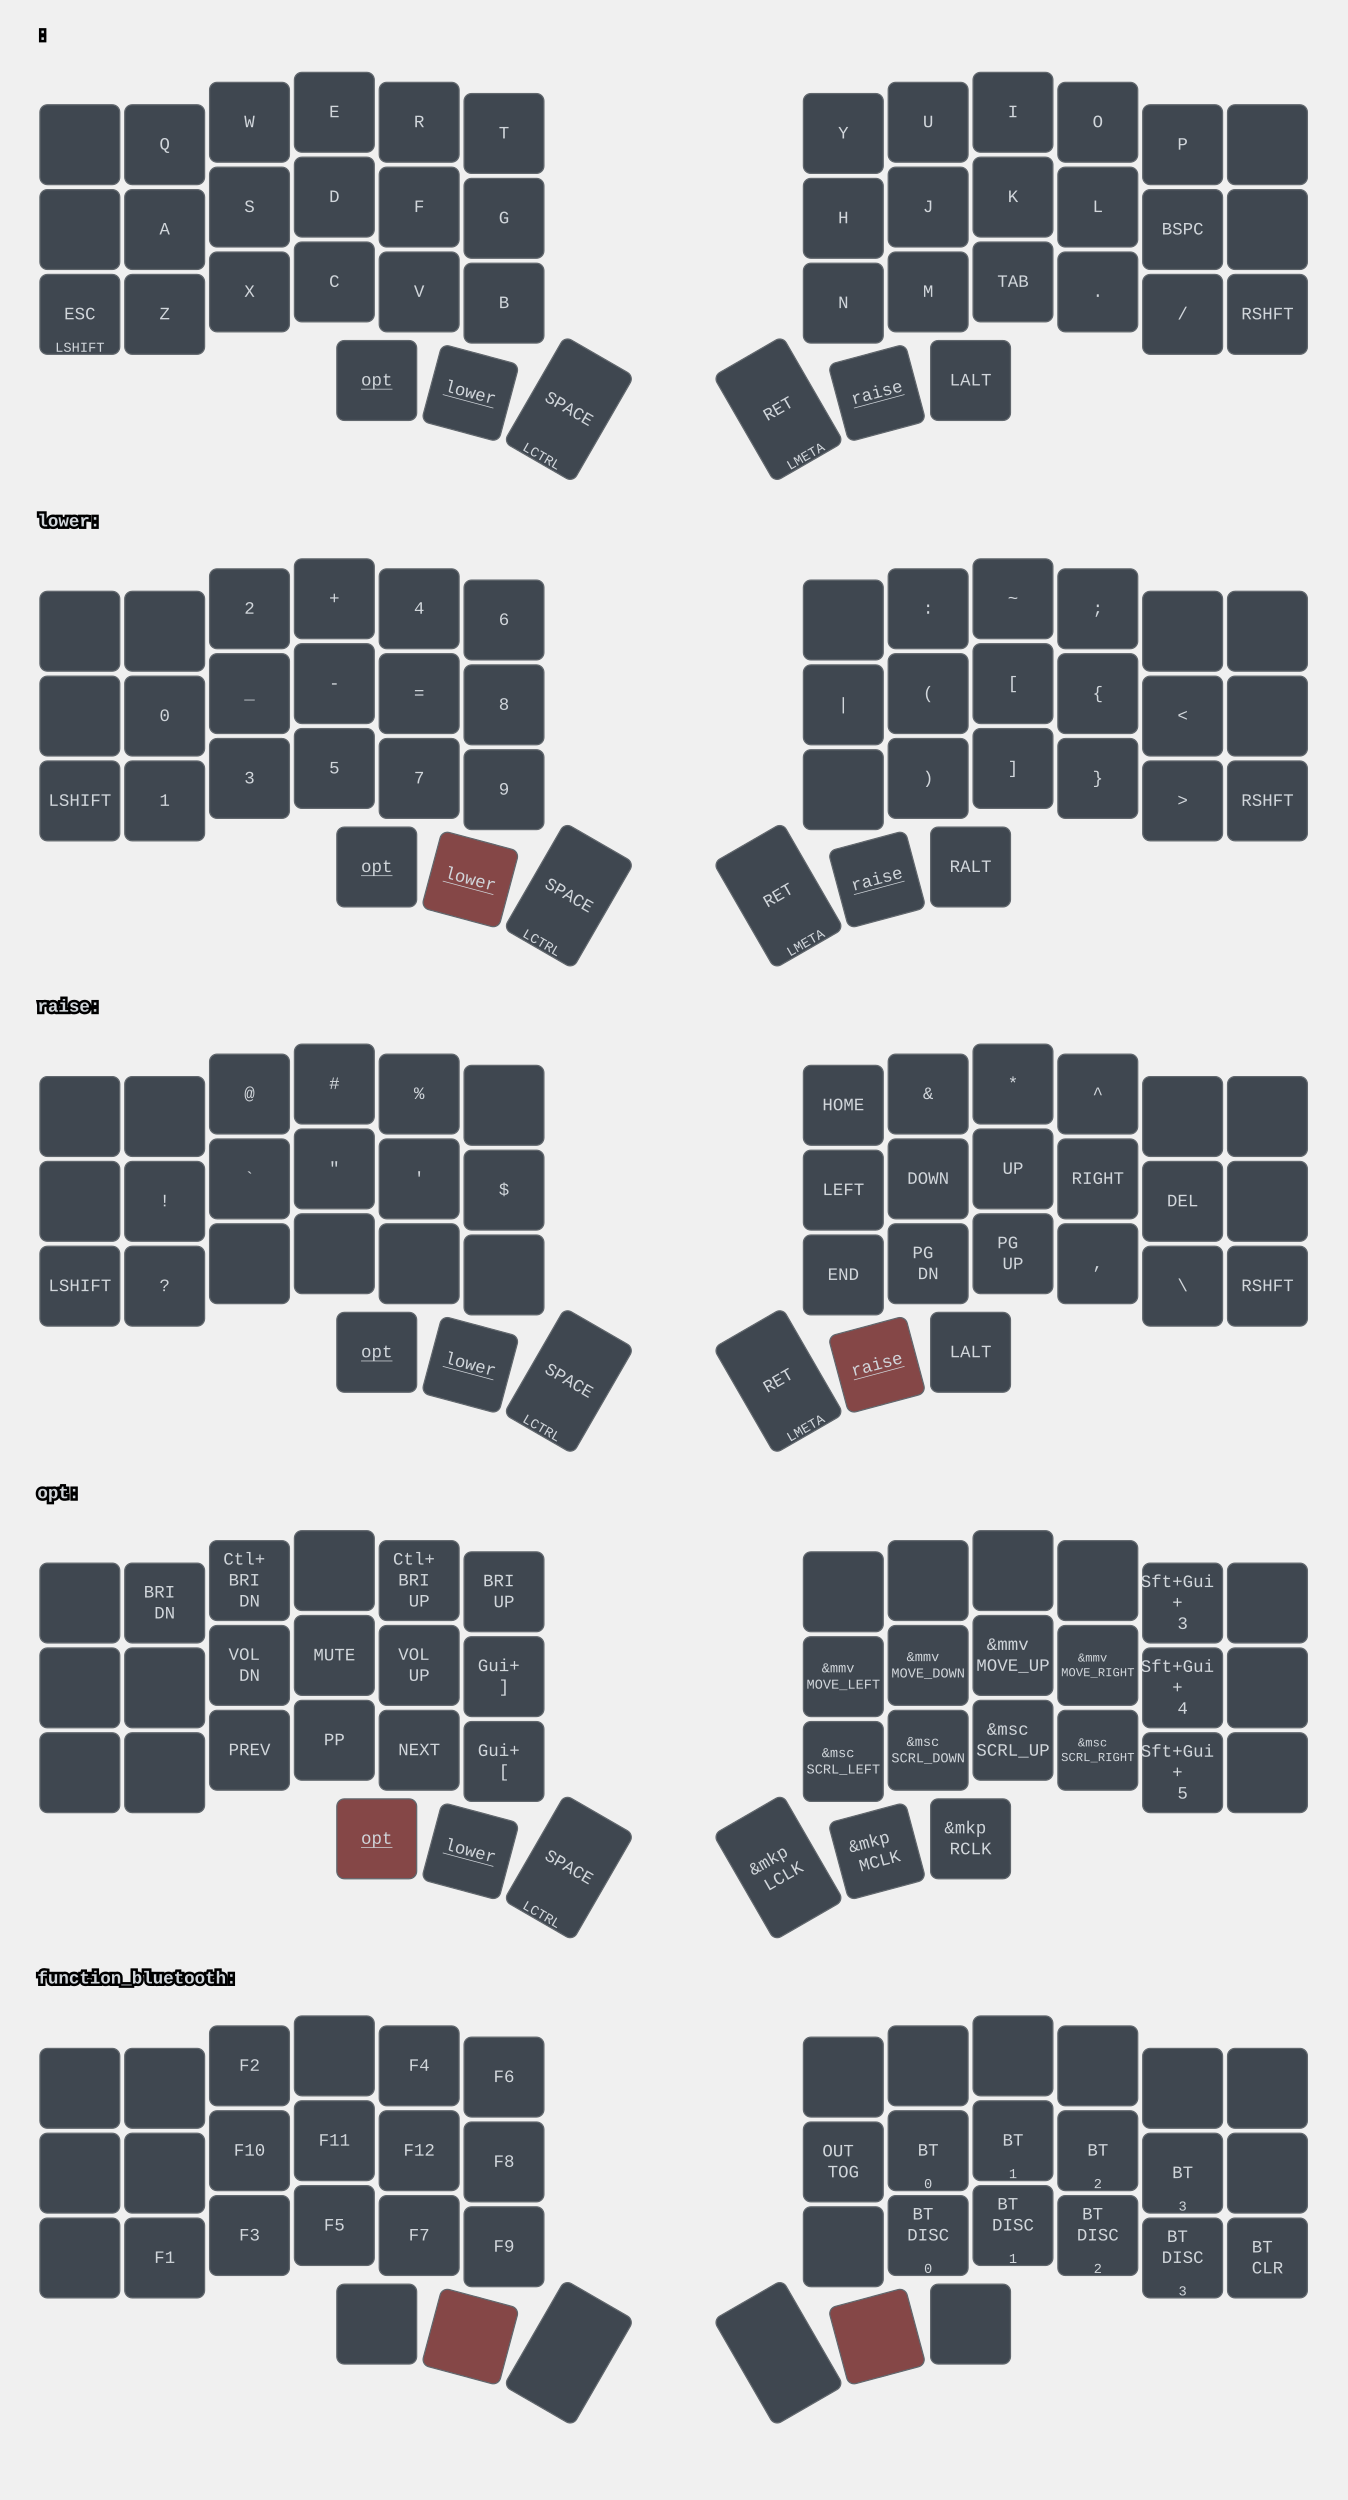
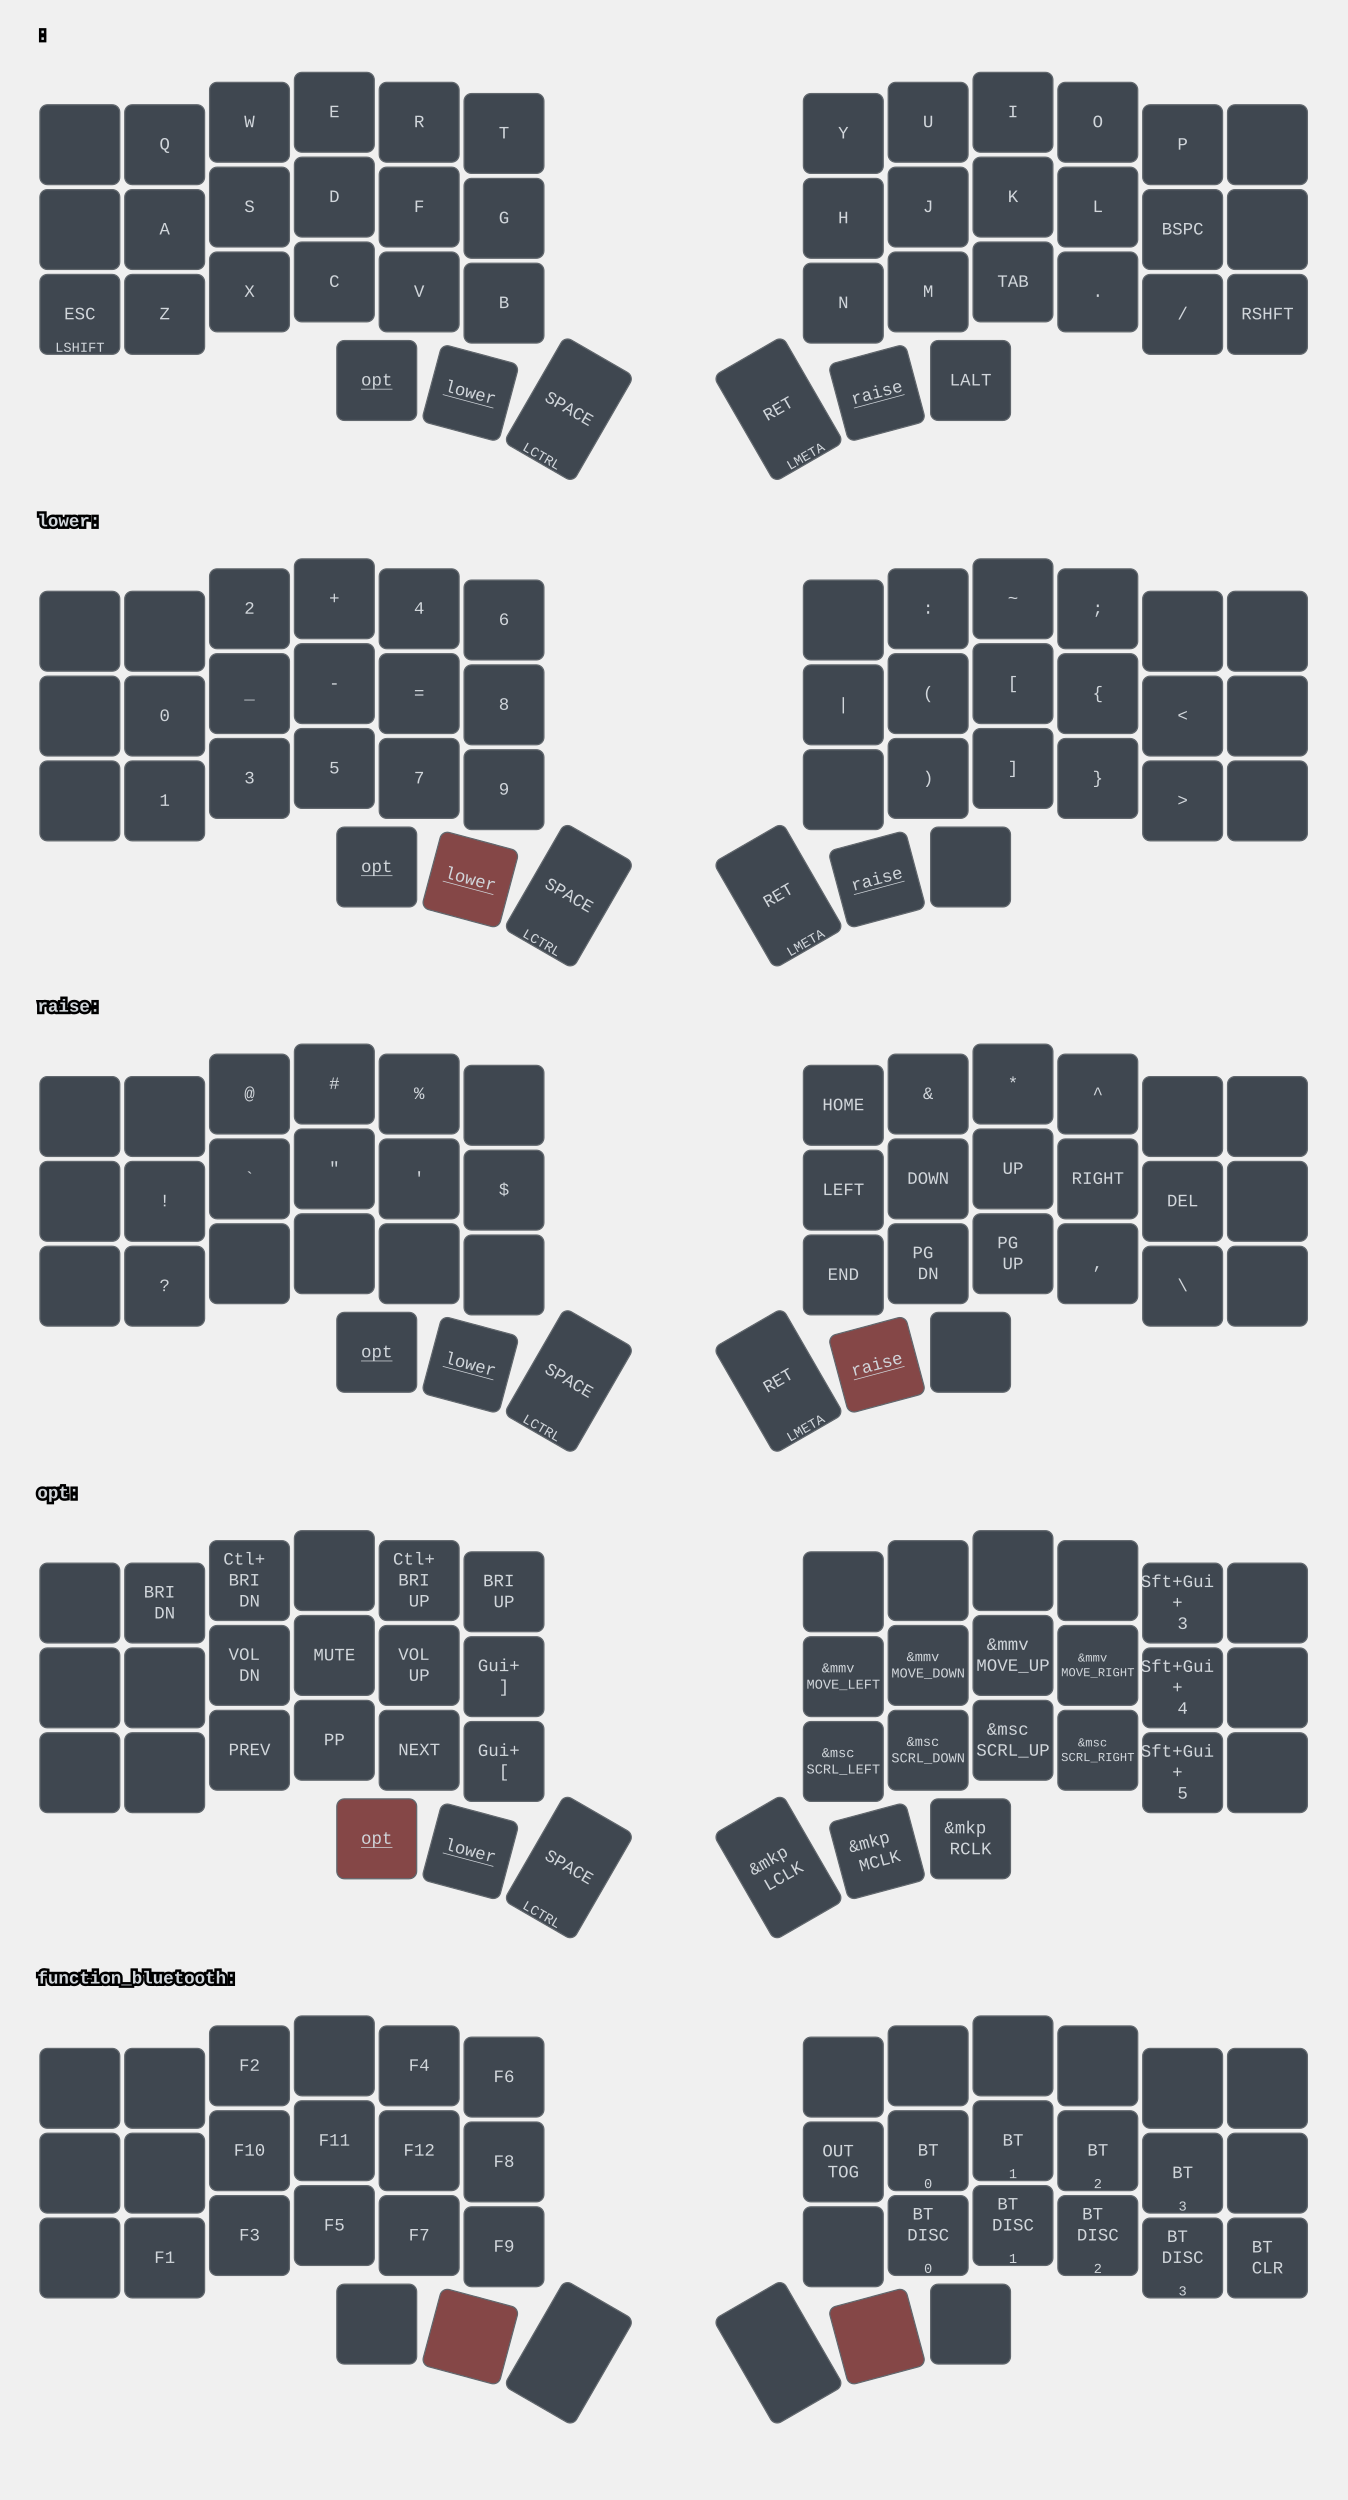
<svg xmlns="http://www.w3.org/2000/svg" width="1080" height="2004" viewBox="0 0 1080 2004" class="keymap">
  <style>/* inherit to force styles through use tags */
svg path {
    fill: inherit;
}

/* font and background color specifications */
svg.keymap {
    font-family: SFMono-Regular,Consolas,Liberation Mono,Menlo,monospace;
    font-size: 14px;
    font-kerning: normal;
    text-rendering: optimizeLegibility;
    fill: #24292e;
}

/* default key styling */
rect.key {
    fill: #f6f8fa;
}

rect.key, rect.combo {
    stroke: #c9cccf;
    stroke-width: 1;
}

/* default key side styling, only used is draw_key_sides is set */
rect.side {
    filter: brightness(90%);
}

/* color accent for combo boxes */
rect.combo, rect.combo-separate {
    fill: #cdf;
}

/* color accent for held keys */
rect.held, rect.combo.held {
    fill: #fdd;
}

/* color accent for ghost (optional) keys */
rect.ghost, rect.combo.ghost {
    stroke-dasharray: 4, 4;
    stroke-width: 2;
}

text {
    text-anchor: middle;
    dominant-baseline: middle;
}

/* styling for layer labels */
text.label {
    font-weight: bold;
    text-anchor: start;
    stroke: white;
    stroke-width: 4;
    paint-order: stroke;
}

/* styling for optional footer */
text.footer {
    text-anchor: end;
    dominant-baseline: auto;
    stroke: white;
    stroke-width: 4;
    paint-order: stroke;
}

/* styling for combo tap, and key non-tap label text */
text.combo, text.hold, text.shifted, text.left, text.right {
    font-size: 11px;
}

text.hold {
    text-anchor: middle;
    dominant-baseline: auto;
}

text.shifted {
    text-anchor: middle;
    dominant-baseline: hanging;
}

text.left {
    text-anchor: start;
}

text.right {
    text-anchor: end;
}

text.layer-activator {
    text-decoration: underline;
}

/* styling for hold/shifted label text in combo box */
text.combo.hold, text.combo.shifted, text.combo.left, text.combo.right {
    font-size: 8px;
}

/* lighter symbol for transparent keys */
text.trans {
    fill: #7b7e81;
}

/* styling for combo dendrons */
path.combo {
    stroke-width: 1;
    stroke: gray;
    fill: none;
}

/* Start Tabler Icons Cleanup */
/* cannot use height/width with glyphs */
.icon-tabler &gt; path {
    fill: inherit;
    stroke: inherit;
    stroke-width: 2;
}
/* hide tabler's default box */
.icon-tabler &gt; path[stroke="none"][fill="none"] {
    visibility: hidden;
}
/* End Tabler Icons Cleanup */

svg.keymap { fill: #d1d6db; }
rect.key { fill: #3f4750; }
rect.key, rect.combo { stroke: #60666c; }
rect.combo, rect.combo-separate { fill: #1f3d7a; }
rect.held, rect.combo.held { fill: #854747; }
text.label, text.footer { stroke: black; }
text.trans { fill: #7e8184; }
path.combo { stroke: #7f7f7f; }
</style>
  <g transform="translate(30, 0)" class="layer- ">
    <text x="0" y="28" class="label" id="x_x"> :</text>
    <g transform="translate(0, 56)">
      <g transform="translate(34, 60)" class="key keypos-0">
        <rect rx="6" ry="6" x="-32" y="-32" width="64" height="64" class="key" />
      </g>
      <g transform="translate(102, 60)" class="key keypos-1">
        <rect rx="6" ry="6" x="-32" y="-32" width="64" height="64" class="key" />
        <text x="0" y="0" class="key tap">Q</text>
      </g>
      <g transform="translate(170, 42)" class="key keypos-2">
        <rect rx="6" ry="6" x="-32" y="-32" width="64" height="64" class="key" />
        <text x="0" y="0" class="key tap">W</text>
      </g>
      <g transform="translate(238, 34)" class="key keypos-3">
        <rect rx="6" ry="6" x="-32" y="-32" width="64" height="64" class="key" />
        <text x="0" y="0" class="key tap">E</text>
      </g>
      <g transform="translate(306, 42)" class="key keypos-4">
        <rect rx="6" ry="6" x="-32" y="-32" width="64" height="64" class="key" />
        <text x="0" y="0" class="key tap">R</text>
      </g>
      <g transform="translate(374, 51)" class="key keypos-5">
        <rect rx="6" ry="6" x="-32" y="-32" width="64" height="64" class="key" />
        <text x="0" y="0" class="key tap">T</text>
      </g>
      <g transform="translate(646, 51)" class="key keypos-6">
        <rect rx="6" ry="6" x="-32" y="-32" width="64" height="64" class="key" />
        <text x="0" y="0" class="key tap">Y</text>
      </g>
      <g transform="translate(714, 42)" class="key keypos-7">
        <rect rx="6" ry="6" x="-32" y="-32" width="64" height="64" class="key" />
        <text x="0" y="0" class="key tap">U</text>
      </g>
      <g transform="translate(782, 34)" class="key keypos-8">
        <rect rx="6" ry="6" x="-32" y="-32" width="64" height="64" class="key" />
        <text x="0" y="0" class="key tap">I</text>
      </g>
      <g transform="translate(850, 42)" class="key keypos-9">
        <rect rx="6" ry="6" x="-32" y="-32" width="64" height="64" class="key" />
        <text x="0" y="0" class="key tap">O</text>
      </g>
      <g transform="translate(918, 60)" class="key keypos-10">
        <rect rx="6" ry="6" x="-32" y="-32" width="64" height="64" class="key" />
        <text x="0" y="0" class="key tap">P</text>
      </g>
      <g transform="translate(986, 60)" class="key keypos-11">
        <rect rx="6" ry="6" x="-32" y="-32" width="64" height="64" class="key" />
      </g>
      <g transform="translate(34, 128)" class="key keypos-12">
        <rect rx="6" ry="6" x="-32" y="-32" width="64" height="64" class="key" />
      </g>
      <g transform="translate(102, 128)" class="key keypos-13">
        <rect rx="6" ry="6" x="-32" y="-32" width="64" height="64" class="key" />
        <text x="0" y="0" class="key tap">A</text>
      </g>
      <g transform="translate(170, 110)" class="key keypos-14">
        <rect rx="6" ry="6" x="-32" y="-32" width="64" height="64" class="key" />
        <text x="0" y="0" class="key tap">S</text>
      </g>
      <g transform="translate(238, 102)" class="key keypos-15">
        <rect rx="6" ry="6" x="-32" y="-32" width="64" height="64" class="key" />
        <text x="0" y="0" class="key tap">D</text>
      </g>
      <g transform="translate(306, 110)" class="key keypos-16">
        <rect rx="6" ry="6" x="-32" y="-32" width="64" height="64" class="key" />
        <text x="0" y="0" class="key tap">F</text>
      </g>
      <g transform="translate(374, 119)" class="key keypos-17">
        <rect rx="6" ry="6" x="-32" y="-32" width="64" height="64" class="key" />
        <text x="0" y="0" class="key tap">G</text>
      </g>
      <g transform="translate(646, 119)" class="key keypos-18">
        <rect rx="6" ry="6" x="-32" y="-32" width="64" height="64" class="key" />
        <text x="0" y="0" class="key tap">H</text>
      </g>
      <g transform="translate(714, 110)" class="key keypos-19">
        <rect rx="6" ry="6" x="-32" y="-32" width="64" height="64" class="key" />
        <text x="0" y="0" class="key tap">J</text>
      </g>
      <g transform="translate(782, 102)" class="key keypos-20">
        <rect rx="6" ry="6" x="-32" y="-32" width="64" height="64" class="key" />
        <text x="0" y="0" class="key tap">K</text>
      </g>
      <g transform="translate(850, 110)" class="key keypos-21">
        <rect rx="6" ry="6" x="-32" y="-32" width="64" height="64" class="key" />
        <text x="0" y="0" class="key tap">L</text>
      </g>
      <g transform="translate(918, 128)" class="key keypos-22">
        <rect rx="6" ry="6" x="-32" y="-32" width="64" height="64" class="key" />
        <text x="0" y="0" class="key tap">BSPC</text>
      </g>
      <g transform="translate(986, 128)" class="key keypos-23">
        <rect rx="6" ry="6" x="-32" y="-32" width="64" height="64" class="key" />
      </g>
      <g transform="translate(34, 196)" class="key keypos-24">
        <rect rx="6" ry="6" x="-32" y="-32" width="64" height="64" class="key" />
        <text x="0" y="0" class="key tap">ESC</text>
        <text x="0" y="30" class="key hold">LSHIFT</text>
      </g>
      <g transform="translate(102, 196)" class="key keypos-25">
        <rect rx="6" ry="6" x="-32" y="-32" width="64" height="64" class="key" />
        <text x="0" y="0" class="key tap">Z</text>
      </g>
      <g transform="translate(170, 178)" class="key keypos-26">
        <rect rx="6" ry="6" x="-32" y="-32" width="64" height="64" class="key" />
        <text x="0" y="0" class="key tap">X</text>
      </g>
      <g transform="translate(238, 170)" class="key keypos-27">
        <rect rx="6" ry="6" x="-32" y="-32" width="64" height="64" class="key" />
        <text x="0" y="0" class="key tap">C</text>
      </g>
      <g transform="translate(306, 178)" class="key keypos-28">
        <rect rx="6" ry="6" x="-32" y="-32" width="64" height="64" class="key" />
        <text x="0" y="0" class="key tap">V</text>
      </g>
      <g transform="translate(374, 187)" class="key keypos-29">
        <rect rx="6" ry="6" x="-32" y="-32" width="64" height="64" class="key" />
        <text x="0" y="0" class="key tap">B</text>
      </g>
      <g transform="translate(646, 187)" class="key keypos-30">
        <rect rx="6" ry="6" x="-32" y="-32" width="64" height="64" class="key" />
        <text x="0" y="0" class="key tap">N</text>
      </g>
      <g transform="translate(714, 178)" class="key keypos-31">
        <rect rx="6" ry="6" x="-32" y="-32" width="64" height="64" class="key" />
        <text x="0" y="0" class="key tap">M</text>
      </g>
      <g transform="translate(782, 170)" class="key keypos-32">
        <rect rx="6" ry="6" x="-32" y="-32" width="64" height="64" class="key" />
        <text x="0" y="0" class="key tap">TAB</text>
      </g>
      <g transform="translate(850, 178)" class="key keypos-33">
        <rect rx="6" ry="6" x="-32" y="-32" width="64" height="64" class="key" />
        <text x="0" y="0" class="key tap">.</text>
      </g>
      <g transform="translate(918, 196)" class="key keypos-34">
        <rect rx="6" ry="6" x="-32" y="-32" width="64" height="64" class="key" />
        <text x="0" y="0" class="key tap">/</text>
      </g>
      <g transform="translate(986, 196)" class="key keypos-35">
        <rect rx="6" ry="6" x="-32" y="-32" width="64" height="64" class="key" />
        <text x="0" y="0" class="key tap">RSHFT</text>
      </g>
      <g transform="translate(272, 249)" class="key keypos-36">
        <rect rx="6" ry="6" x="-32" y="-32" width="64" height="64" class="key" />
        <a href="#opt">
          <text x="0" y="0" class="key tap layer-activator">opt</text>
        </a>
      </g>
      <g transform="translate(347, 259) rotate(15.0)" class="key keypos-37">
        <rect rx="6" ry="6" x="-32" y="-32" width="64" height="64" class="key" />
        <a href="#lower">
          <text x="0" y="0" class="key tap layer-activator">lower</text>
        </a>
      </g>
      <g transform="translate(426, 272) rotate(30.0)" class="key keypos-38">
        <rect rx="6" ry="6" x="-32" y="-49" width="64" height="98" class="key" />
        <text x="0" y="0" class="key tap">SPACE</text>
        <text x="0" y="47" class="key hold">LCTRL</text>
      </g>
      <g transform="translate(594, 272) rotate(-30.0)" class="key keypos-39">
        <rect rx="6" ry="6" x="-32" y="-49" width="64" height="98" class="key" />
        <text x="0" y="0" class="key tap">RET</text>
        <text x="0" y="47" class="key hold">LMETA</text>
      </g>
      <g transform="translate(673, 259) rotate(-15.0)" class="key keypos-40">
        <rect rx="6" ry="6" x="-32" y="-32" width="64" height="64" class="key" />
        <a href="#raise">
          <text x="0" y="0" class="key tap layer-activator">raise</text>
        </a>
      </g>
      <g transform="translate(748, 249)" class="key keypos-41">
        <rect rx="6" ry="6" x="-32" y="-32" width="64" height="64" class="key" />
        <text x="0" y="0" class="key tap">LALT</text>
      </g>
    </g>
  </g>
  <g transform="translate(30, 390)" class="layer-lower">
    <text x="0" y="28" class="label" id="lower">lower:</text>
    <g transform="translate(0, 56)">
      <g transform="translate(34, 60)" class="key keypos-0">
        <rect rx="6" ry="6" x="-32" y="-32" width="64" height="64" class="key" />
      </g>
      <g transform="translate(102, 60)" class="key keypos-1">
        <rect rx="6" ry="6" x="-32" y="-32" width="64" height="64" class="key" />
      </g>
      <g transform="translate(170, 42)" class="key keypos-2">
        <rect rx="6" ry="6" x="-32" y="-32" width="64" height="64" class="key" />
        <text x="0" y="0" class="key tap">2</text>
      </g>
      <g transform="translate(238, 34)" class="key keypos-3">
        <rect rx="6" ry="6" x="-32" y="-32" width="64" height="64" class="key" />
        <text x="0" y="0" class="key tap">+</text>
      </g>
      <g transform="translate(306, 42)" class="key keypos-4">
        <rect rx="6" ry="6" x="-32" y="-32" width="64" height="64" class="key" />
        <text x="0" y="0" class="key tap">4</text>
      </g>
      <g transform="translate(374, 51)" class="key keypos-5">
        <rect rx="6" ry="6" x="-32" y="-32" width="64" height="64" class="key" />
        <text x="0" y="0" class="key tap">6</text>
      </g>
      <g transform="translate(646, 51)" class="key keypos-6">
        <rect rx="6" ry="6" x="-32" y="-32" width="64" height="64" class="key" />
      </g>
      <g transform="translate(714, 42)" class="key keypos-7">
        <rect rx="6" ry="6" x="-32" y="-32" width="64" height="64" class="key" />
        <text x="0" y="0" class="key tap">:</text>
      </g>
      <g transform="translate(782, 34)" class="key keypos-8">
        <rect rx="6" ry="6" x="-32" y="-32" width="64" height="64" class="key" />
        <text x="0" y="0" class="key tap">~</text>
      </g>
      <g transform="translate(850, 42)" class="key keypos-9">
        <rect rx="6" ry="6" x="-32" y="-32" width="64" height="64" class="key" />
        <text x="0" y="0" class="key tap">;</text>
      </g>
      <g transform="translate(918, 60)" class="key keypos-10">
        <rect rx="6" ry="6" x="-32" y="-32" width="64" height="64" class="key" />
      </g>
      <g transform="translate(986, 60)" class="key keypos-11">
        <rect rx="6" ry="6" x="-32" y="-32" width="64" height="64" class="key" />
      </g>
      <g transform="translate(34, 128)" class="key keypos-12">
        <rect rx="6" ry="6" x="-32" y="-32" width="64" height="64" class="key" />
      </g>
      <g transform="translate(102, 128)" class="key keypos-13">
        <rect rx="6" ry="6" x="-32" y="-32" width="64" height="64" class="key" />
        <text x="0" y="0" class="key tap">0</text>
      </g>
      <g transform="translate(170, 110)" class="key keypos-14">
        <rect rx="6" ry="6" x="-32" y="-32" width="64" height="64" class="key" />
        <text x="0" y="0" class="key tap">_</text>
      </g>
      <g transform="translate(238, 102)" class="key keypos-15">
        <rect rx="6" ry="6" x="-32" y="-32" width="64" height="64" class="key" />
        <text x="0" y="0" class="key tap">-</text>
      </g>
      <g transform="translate(306, 110)" class="key keypos-16">
        <rect rx="6" ry="6" x="-32" y="-32" width="64" height="64" class="key" />
        <text x="0" y="0" class="key tap">=</text>
      </g>
      <g transform="translate(374, 119)" class="key keypos-17">
        <rect rx="6" ry="6" x="-32" y="-32" width="64" height="64" class="key" />
        <text x="0" y="0" class="key tap">8</text>
      </g>
      <g transform="translate(646, 119)" class="key keypos-18">
        <rect rx="6" ry="6" x="-32" y="-32" width="64" height="64" class="key" />
        <text x="0" y="0" class="key tap">|</text>
      </g>
      <g transform="translate(714, 110)" class="key keypos-19">
        <rect rx="6" ry="6" x="-32" y="-32" width="64" height="64" class="key" />
        <text x="0" y="0" class="key tap">(</text>
      </g>
      <g transform="translate(782, 102)" class="key keypos-20">
        <rect rx="6" ry="6" x="-32" y="-32" width="64" height="64" class="key" />
        <text x="0" y="0" class="key tap">[</text>
      </g>
      <g transform="translate(850, 110)" class="key keypos-21">
        <rect rx="6" ry="6" x="-32" y="-32" width="64" height="64" class="key" />
        <text x="0" y="0" class="key tap">{</text>
      </g>
      <g transform="translate(918, 128)" class="key keypos-22">
        <rect rx="6" ry="6" x="-32" y="-32" width="64" height="64" class="key" />
        <text x="0" y="0" class="key tap">&lt;</text>
      </g>
      <g transform="translate(986, 128)" class="key keypos-23">
        <rect rx="6" ry="6" x="-32" y="-32" width="64" height="64" class="key" />
      </g>
      <g transform="translate(34, 196)" class="key keypos-24">
        <rect rx="6" ry="6" x="-32" y="-32" width="64" height="64" class="key" />
-         <text x="0" y="0" class="key tap">LSHIFT</text>
      </g>
      <g transform="translate(102, 196)" class="key keypos-25">
        <rect rx="6" ry="6" x="-32" y="-32" width="64" height="64" class="key" />
        <text x="0" y="0" class="key tap">1</text>
      </g>
      <g transform="translate(170, 178)" class="key keypos-26">
        <rect rx="6" ry="6" x="-32" y="-32" width="64" height="64" class="key" />
        <text x="0" y="0" class="key tap">3</text>
      </g>
      <g transform="translate(238, 170)" class="key keypos-27">
        <rect rx="6" ry="6" x="-32" y="-32" width="64" height="64" class="key" />
        <text x="0" y="0" class="key tap">5</text>
      </g>
      <g transform="translate(306, 178)" class="key keypos-28">
        <rect rx="6" ry="6" x="-32" y="-32" width="64" height="64" class="key" />
        <text x="0" y="0" class="key tap">7</text>
      </g>
      <g transform="translate(374, 187)" class="key keypos-29">
        <rect rx="6" ry="6" x="-32" y="-32" width="64" height="64" class="key" />
        <text x="0" y="0" class="key tap">9</text>
      </g>
      <g transform="translate(646, 187)" class="key keypos-30">
        <rect rx="6" ry="6" x="-32" y="-32" width="64" height="64" class="key" />
      </g>
      <g transform="translate(714, 178)" class="key keypos-31">
        <rect rx="6" ry="6" x="-32" y="-32" width="64" height="64" class="key" />
        <text x="0" y="0" class="key tap">)</text>
      </g>
      <g transform="translate(782, 170)" class="key keypos-32">
        <rect rx="6" ry="6" x="-32" y="-32" width="64" height="64" class="key" />
        <text x="0" y="0" class="key tap">]</text>
      </g>
      <g transform="translate(850, 178)" class="key keypos-33">
        <rect rx="6" ry="6" x="-32" y="-32" width="64" height="64" class="key" />
        <text x="0" y="0" class="key tap">}</text>
      </g>
      <g transform="translate(918, 196)" class="key keypos-34">
        <rect rx="6" ry="6" x="-32" y="-32" width="64" height="64" class="key" />
        <text x="0" y="0" class="key tap">&gt;</text>
      </g>
      <g transform="translate(986, 196)" class="key keypos-35">
        <rect rx="6" ry="6" x="-32" y="-32" width="64" height="64" class="key" />
-         <text x="0" y="0" class="key tap">RSHFT</text>
      </g>
      <g transform="translate(272, 249)" class="key keypos-36">
        <rect rx="6" ry="6" x="-32" y="-32" width="64" height="64" class="key" />
        <a href="#opt">
          <text x="0" y="0" class="key tap layer-activator">opt</text>
        </a>
      </g>
      <g transform="translate(347, 259) rotate(15.0)" class="key held keypos-37">
        <rect rx="6" ry="6" x="-32" y="-32" width="64" height="64" class="key held" />
        <a href="#lower">
          <text x="0" y="0" class="key held tap layer-activator">lower</text>
        </a>
      </g>
      <g transform="translate(426, 272) rotate(30.0)" class="key keypos-38">
        <rect rx="6" ry="6" x="-32" y="-49" width="64" height="98" class="key" />
        <text x="0" y="0" class="key tap">SPACE</text>
        <text x="0" y="47" class="key hold">LCTRL</text>
      </g>
      <g transform="translate(594, 272) rotate(-30.0)" class="key keypos-39">
        <rect rx="6" ry="6" x="-32" y="-49" width="64" height="98" class="key" />
        <text x="0" y="0" class="key tap">RET</text>
        <text x="0" y="47" class="key hold">LMETA</text>
      </g>
      <g transform="translate(673, 259) rotate(-15.0)" class="key keypos-40">
        <rect rx="6" ry="6" x="-32" y="-32" width="64" height="64" class="key" />
        <a href="#raise">
          <text x="0" y="0" class="key tap layer-activator">raise</text>
        </a>
      </g>
      <g transform="translate(748, 249)" class="key keypos-41">
        <rect rx="6" ry="6" x="-32" y="-32" width="64" height="64" class="key" />
-         <text x="0" y="0" class="key tap">RALT</text>
      </g>
    </g>
  </g>
  <g transform="translate(30, 779)" class="layer-raise">
    <text x="0" y="28" class="label" id="raise">raise:</text>
    <g transform="translate(0, 56)">
      <g transform="translate(34, 60)" class="key keypos-0">
        <rect rx="6" ry="6" x="-32" y="-32" width="64" height="64" class="key" />
      </g>
      <g transform="translate(102, 60)" class="key keypos-1">
        <rect rx="6" ry="6" x="-32" y="-32" width="64" height="64" class="key" />
      </g>
      <g transform="translate(170, 42)" class="key keypos-2">
        <rect rx="6" ry="6" x="-32" y="-32" width="64" height="64" class="key" />
        <text x="0" y="0" class="key tap">@</text>
      </g>
      <g transform="translate(238, 34)" class="key keypos-3">
        <rect rx="6" ry="6" x="-32" y="-32" width="64" height="64" class="key" />
        <text x="0" y="0" class="key tap">#</text>
      </g>
      <g transform="translate(306, 42)" class="key keypos-4">
        <rect rx="6" ry="6" x="-32" y="-32" width="64" height="64" class="key" />
        <text x="0" y="0" class="key tap">%</text>
      </g>
      <g transform="translate(374, 51)" class="key keypos-5">
        <rect rx="6" ry="6" x="-32" y="-32" width="64" height="64" class="key" />
      </g>
      <g transform="translate(646, 51)" class="key keypos-6">
        <rect rx="6" ry="6" x="-32" y="-32" width="64" height="64" class="key" />
        <text x="0" y="0" class="key tap">HOME</text>
      </g>
      <g transform="translate(714, 42)" class="key keypos-7">
        <rect rx="6" ry="6" x="-32" y="-32" width="64" height="64" class="key" />
        <text x="0" y="0" class="key tap">&amp;</text>
      </g>
      <g transform="translate(782, 34)" class="key keypos-8">
        <rect rx="6" ry="6" x="-32" y="-32" width="64" height="64" class="key" />
        <text x="0" y="0" class="key tap">*</text>
      </g>
      <g transform="translate(850, 42)" class="key keypos-9">
        <rect rx="6" ry="6" x="-32" y="-32" width="64" height="64" class="key" />
        <text x="0" y="0" class="key tap">^</text>
      </g>
      <g transform="translate(918, 60)" class="key keypos-10">
        <rect rx="6" ry="6" x="-32" y="-32" width="64" height="64" class="key" />
      </g>
      <g transform="translate(986, 60)" class="key keypos-11">
        <rect rx="6" ry="6" x="-32" y="-32" width="64" height="64" class="key" />
      </g>
      <g transform="translate(34, 128)" class="key keypos-12">
        <rect rx="6" ry="6" x="-32" y="-32" width="64" height="64" class="key" />
      </g>
      <g transform="translate(102, 128)" class="key keypos-13">
        <rect rx="6" ry="6" x="-32" y="-32" width="64" height="64" class="key" />
        <text x="0" y="0" class="key tap">!</text>
      </g>
      <g transform="translate(170, 110)" class="key keypos-14">
        <rect rx="6" ry="6" x="-32" y="-32" width="64" height="64" class="key" />
        <text x="0" y="0" class="key tap">`</text>
      </g>
      <g transform="translate(238, 102)" class="key keypos-15">
        <rect rx="6" ry="6" x="-32" y="-32" width="64" height="64" class="key" />
        <text x="0" y="0" class="key tap">"</text>
      </g>
      <g transform="translate(306, 110)" class="key keypos-16">
        <rect rx="6" ry="6" x="-32" y="-32" width="64" height="64" class="key" />
        <text x="0" y="0" class="key tap">'</text>
      </g>
      <g transform="translate(374, 119)" class="key keypos-17">
        <rect rx="6" ry="6" x="-32" y="-32" width="64" height="64" class="key" />
        <text x="0" y="0" class="key tap">$</text>
      </g>
      <g transform="translate(646, 119)" class="key keypos-18">
        <rect rx="6" ry="6" x="-32" y="-32" width="64" height="64" class="key" />
        <text x="0" y="0" class="key tap">LEFT</text>
      </g>
      <g transform="translate(714, 110)" class="key keypos-19">
        <rect rx="6" ry="6" x="-32" y="-32" width="64" height="64" class="key" />
        <text x="0" y="0" class="key tap">DOWN</text>
      </g>
      <g transform="translate(782, 102)" class="key keypos-20">
        <rect rx="6" ry="6" x="-32" y="-32" width="64" height="64" class="key" />
        <text x="0" y="0" class="key tap">UP</text>
      </g>
      <g transform="translate(850, 110)" class="key keypos-21">
        <rect rx="6" ry="6" x="-32" y="-32" width="64" height="64" class="key" />
        <text x="0" y="0" class="key tap">RIGHT</text>
      </g>
      <g transform="translate(918, 128)" class="key keypos-22">
        <rect rx="6" ry="6" x="-32" y="-32" width="64" height="64" class="key" />
        <text x="0" y="0" class="key tap">DEL</text>
      </g>
      <g transform="translate(986, 128)" class="key keypos-23">
        <rect rx="6" ry="6" x="-32" y="-32" width="64" height="64" class="key" />
      </g>
      <g transform="translate(34, 196)" class="key keypos-24">
        <rect rx="6" ry="6" x="-32" y="-32" width="64" height="64" class="key" />
-         <text x="0" y="0" class="key tap">LSHIFT</text>
      </g>
      <g transform="translate(102, 196)" class="key keypos-25">
        <rect rx="6" ry="6" x="-32" y="-32" width="64" height="64" class="key" />
        <text x="0" y="0" class="key tap">?</text>
      </g>
      <g transform="translate(170, 178)" class="key keypos-26">
        <rect rx="6" ry="6" x="-32" y="-32" width="64" height="64" class="key" />
      </g>
      <g transform="translate(238, 170)" class="key keypos-27">
        <rect rx="6" ry="6" x="-32" y="-32" width="64" height="64" class="key" />
      </g>
      <g transform="translate(306, 178)" class="key keypos-28">
        <rect rx="6" ry="6" x="-32" y="-32" width="64" height="64" class="key" />
      </g>
      <g transform="translate(374, 187)" class="key keypos-29">
        <rect rx="6" ry="6" x="-32" y="-32" width="64" height="64" class="key" />
      </g>
      <g transform="translate(646, 187)" class="key keypos-30">
        <rect rx="6" ry="6" x="-32" y="-32" width="64" height="64" class="key" />
        <text x="0" y="0" class="key tap">END</text>
      </g>
      <g transform="translate(714, 178)" class="key keypos-31">
        <rect rx="6" ry="6" x="-32" y="-32" width="64" height="64" class="key" />
        <text x="0" y="0" class="key tap">
          <tspan x="0" dy="-0.6em">PG</tspan>
          <tspan x="0" dy="1.2em">DN</tspan>
        </text>
      </g>
      <g transform="translate(782, 170)" class="key keypos-32">
        <rect rx="6" ry="6" x="-32" y="-32" width="64" height="64" class="key" />
        <text x="0" y="0" class="key tap">
          <tspan x="0" dy="-0.6em">PG</tspan>
          <tspan x="0" dy="1.2em">UP</tspan>
        </text>
      </g>
      <g transform="translate(850, 178)" class="key keypos-33">
        <rect rx="6" ry="6" x="-32" y="-32" width="64" height="64" class="key" />
        <text x="0" y="0" class="key tap">,</text>
      </g>
      <g transform="translate(918, 196)" class="key keypos-34">
        <rect rx="6" ry="6" x="-32" y="-32" width="64" height="64" class="key" />
        <text x="0" y="0" class="key tap">\</text>
      </g>
      <g transform="translate(986, 196)" class="key keypos-35">
        <rect rx="6" ry="6" x="-32" y="-32" width="64" height="64" class="key" />
-         <text x="0" y="0" class="key tap">RSHFT</text>
      </g>
      <g transform="translate(272, 249)" class="key keypos-36">
        <rect rx="6" ry="6" x="-32" y="-32" width="64" height="64" class="key" />
        <a href="#opt">
          <text x="0" y="0" class="key tap layer-activator">opt</text>
        </a>
      </g>
      <g transform="translate(347, 259) rotate(15.0)" class="key keypos-37">
        <rect rx="6" ry="6" x="-32" y="-32" width="64" height="64" class="key" />
        <a href="#lower">
          <text x="0" y="0" class="key tap layer-activator">lower</text>
        </a>
      </g>
      <g transform="translate(426, 272) rotate(30.0)" class="key keypos-38">
        <rect rx="6" ry="6" x="-32" y="-49" width="64" height="98" class="key" />
        <text x="0" y="0" class="key tap">SPACE</text>
        <text x="0" y="47" class="key hold">LCTRL</text>
      </g>
      <g transform="translate(594, 272) rotate(-30.0)" class="key keypos-39">
        <rect rx="6" ry="6" x="-32" y="-49" width="64" height="98" class="key" />
        <text x="0" y="0" class="key tap">RET</text>
        <text x="0" y="47" class="key hold">LMETA</text>
      </g>
      <g transform="translate(673, 259) rotate(-15.0)" class="key held keypos-40">
        <rect rx="6" ry="6" x="-32" y="-32" width="64" height="64" class="key held" />
        <a href="#raise">
          <text x="0" y="0" class="key held tap layer-activator">raise</text>
        </a>
      </g>
      <g transform="translate(748, 249)" class="key keypos-41">
        <rect rx="6" ry="6" x="-32" y="-32" width="64" height="64" class="key" />
-         <text x="0" y="0" class="key tap">LALT</text>
      </g>
    </g>
  </g>
  <g transform="translate(30, 1169)" class="layer-opt">
    <text x="0" y="28" class="label" id="opt">opt:</text>
    <g transform="translate(0, 56)">
      <g transform="translate(34, 60)" class="key keypos-0">
        <rect rx="6" ry="6" x="-32" y="-32" width="64" height="64" class="key" />
      </g>
      <g transform="translate(102, 60)" class="key keypos-1">
        <rect rx="6" ry="6" x="-32" y="-32" width="64" height="64" class="key" />
        <text x="0" y="0" class="key tap">
          <tspan x="0" dy="-0.6em">BRI</tspan>
          <tspan x="0" dy="1.2em">DN</tspan>
        </text>
      </g>
      <g transform="translate(170, 42)" class="key keypos-2">
        <rect rx="6" ry="6" x="-32" y="-32" width="64" height="64" class="key" />
        <text x="0" y="0" class="key tap">
          <tspan x="0" dy="-1.2em">Ctl+</tspan>
          <tspan x="0" dy="1.2em">BRI</tspan>
          <tspan x="0" dy="1.2em">DN</tspan>
        </text>
      </g>
      <g transform="translate(238, 34)" class="key keypos-3">
        <rect rx="6" ry="6" x="-32" y="-32" width="64" height="64" class="key" />
      </g>
      <g transform="translate(306, 42)" class="key keypos-4">
        <rect rx="6" ry="6" x="-32" y="-32" width="64" height="64" class="key" />
        <text x="0" y="0" class="key tap">
          <tspan x="0" dy="-1.2em">Ctl+</tspan>
          <tspan x="0" dy="1.2em">BRI</tspan>
          <tspan x="0" dy="1.2em">UP</tspan>
        </text>
      </g>
      <g transform="translate(374, 51)" class="key keypos-5">
        <rect rx="6" ry="6" x="-32" y="-32" width="64" height="64" class="key" />
        <text x="0" y="0" class="key tap">
          <tspan x="0" dy="-0.6em">BRI</tspan>
          <tspan x="0" dy="1.2em">UP</tspan>
        </text>
      </g>
      <g transform="translate(646, 51)" class="key keypos-6">
        <rect rx="6" ry="6" x="-32" y="-32" width="64" height="64" class="key" />
      </g>
      <g transform="translate(714, 42)" class="key keypos-7">
        <rect rx="6" ry="6" x="-32" y="-32" width="64" height="64" class="key" />
      </g>
      <g transform="translate(782, 34)" class="key keypos-8">
        <rect rx="6" ry="6" x="-32" y="-32" width="64" height="64" class="key" />
      </g>
      <g transform="translate(850, 42)" class="key keypos-9">
        <rect rx="6" ry="6" x="-32" y="-32" width="64" height="64" class="key" />
      </g>
      <g transform="translate(918, 60)" class="key keypos-10">
        <rect rx="6" ry="6" x="-32" y="-32" width="64" height="64" class="key" />
        <text x="0" y="0" class="key tap">
          <tspan x="0" dy="-1.2em">Sft+Gui</tspan>
          <tspan x="0" dy="1.2em">+</tspan>
          <tspan x="0" dy="1.2em">3</tspan>
        </text>
      </g>
      <g transform="translate(986, 60)" class="key keypos-11">
        <rect rx="6" ry="6" x="-32" y="-32" width="64" height="64" class="key" />
      </g>
      <g transform="translate(34, 128)" class="key keypos-12">
        <rect rx="6" ry="6" x="-32" y="-32" width="64" height="64" class="key" />
      </g>
      <g transform="translate(102, 128)" class="key keypos-13">
        <rect rx="6" ry="6" x="-32" y="-32" width="64" height="64" class="key" />
      </g>
      <g transform="translate(170, 110)" class="key keypos-14">
        <rect rx="6" ry="6" x="-32" y="-32" width="64" height="64" class="key" />
        <text x="0" y="0" class="key tap">
          <tspan x="0" dy="-0.6em">VOL</tspan>
          <tspan x="0" dy="1.2em">DN</tspan>
        </text>
      </g>
      <g transform="translate(238, 102)" class="key keypos-15">
        <rect rx="6" ry="6" x="-32" y="-32" width="64" height="64" class="key" />
        <text x="0" y="0" class="key tap">MUTE</text>
      </g>
      <g transform="translate(306, 110)" class="key keypos-16">
        <rect rx="6" ry="6" x="-32" y="-32" width="64" height="64" class="key" />
        <text x="0" y="0" class="key tap">
          <tspan x="0" dy="-0.6em">VOL</tspan>
          <tspan x="0" dy="1.2em">UP</tspan>
        </text>
      </g>
      <g transform="translate(374, 119)" class="key keypos-17">
        <rect rx="6" ry="6" x="-32" y="-32" width="64" height="64" class="key" />
        <text x="0" y="0" class="key tap">
          <tspan x="0" dy="-0.6em">Gui+</tspan>
          <tspan x="0" dy="1.2em">]</tspan>
        </text>
      </g>
      <g transform="translate(646, 119)" class="key keypos-18">
        <rect rx="6" ry="6" x="-32" y="-32" width="64" height="64" class="key" />
        <text x="0" y="0" class="key tap">
          <tspan x="0" dy="-0.6em" style="font-size: 78%">&amp;mmv</tspan>
          <tspan x="0" dy="1.2em" style="font-size: 78%">MOVE_LEFT</tspan>
        </text>
      </g>
      <g transform="translate(714, 110)" class="key keypos-19">
        <rect rx="6" ry="6" x="-32" y="-32" width="64" height="64" class="key" />
        <text x="0" y="0" class="key tap">
          <tspan x="0" dy="-0.6em" style="font-size: 78%">&amp;mmv</tspan>
          <tspan x="0" dy="1.2em" style="font-size: 78%">MOVE_DOWN</tspan>
        </text>
      </g>
      <g transform="translate(782, 102)" class="key keypos-20">
        <rect rx="6" ry="6" x="-32" y="-32" width="64" height="64" class="key" />
        <text x="0" y="0" class="key tap">
          <tspan x="0" dy="-0.6em">&amp;mmv</tspan>
          <tspan x="0" dy="1.2em">MOVE_UP</tspan>
        </text>
      </g>
      <g transform="translate(850, 110)" class="key keypos-21">
        <rect rx="6" ry="6" x="-32" y="-32" width="64" height="64" class="key" />
        <text x="0" y="0" class="key tap">
          <tspan x="0" dy="-0.6em" style="font-size: 70%">&amp;mmv</tspan>
          <tspan x="0" dy="1.2em" style="font-size: 70%">MOVE_RIGHT</tspan>
        </text>
      </g>
      <g transform="translate(918, 128)" class="key keypos-22">
        <rect rx="6" ry="6" x="-32" y="-32" width="64" height="64" class="key" />
        <text x="0" y="0" class="key tap">
          <tspan x="0" dy="-1.2em">Sft+Gui</tspan>
          <tspan x="0" dy="1.2em">+</tspan>
          <tspan x="0" dy="1.2em">4</tspan>
        </text>
      </g>
      <g transform="translate(986, 128)" class="key keypos-23">
        <rect rx="6" ry="6" x="-32" y="-32" width="64" height="64" class="key" />
      </g>
      <g transform="translate(34, 196)" class="key keypos-24">
        <rect rx="6" ry="6" x="-32" y="-32" width="64" height="64" class="key" />
      </g>
      <g transform="translate(102, 196)" class="key keypos-25">
        <rect rx="6" ry="6" x="-32" y="-32" width="64" height="64" class="key" />
      </g>
      <g transform="translate(170, 178)" class="key keypos-26">
        <rect rx="6" ry="6" x="-32" y="-32" width="64" height="64" class="key" />
        <text x="0" y="0" class="key tap">PREV</text>
      </g>
      <g transform="translate(238, 170)" class="key keypos-27">
        <rect rx="6" ry="6" x="-32" y="-32" width="64" height="64" class="key" />
        <text x="0" y="0" class="key tap">PP</text>
      </g>
      <g transform="translate(306, 178)" class="key keypos-28">
        <rect rx="6" ry="6" x="-32" y="-32" width="64" height="64" class="key" />
        <text x="0" y="0" class="key tap">NEXT</text>
      </g>
      <g transform="translate(374, 187)" class="key keypos-29">
        <rect rx="6" ry="6" x="-32" y="-32" width="64" height="64" class="key" />
        <text x="0" y="0" class="key tap">
          <tspan x="0" dy="-0.6em">Gui+</tspan>
          <tspan x="0" dy="1.2em">[</tspan>
        </text>
      </g>
      <g transform="translate(646, 187)" class="key keypos-30">
        <rect rx="6" ry="6" x="-32" y="-32" width="64" height="64" class="key" />
        <text x="0" y="0" class="key tap">
          <tspan x="0" dy="-0.6em" style="font-size: 78%">&amp;msc</tspan>
          <tspan x="0" dy="1.2em" style="font-size: 78%">SCRL_LEFT</tspan>
        </text>
      </g>
      <g transform="translate(714, 178)" class="key keypos-31">
        <rect rx="6" ry="6" x="-32" y="-32" width="64" height="64" class="key" />
        <text x="0" y="0" class="key tap">
          <tspan x="0" dy="-0.6em" style="font-size: 78%">&amp;msc</tspan>
          <tspan x="0" dy="1.2em" style="font-size: 78%">SCRL_DOWN</tspan>
        </text>
      </g>
      <g transform="translate(782, 170)" class="key keypos-32">
        <rect rx="6" ry="6" x="-32" y="-32" width="64" height="64" class="key" />
        <text x="0" y="0" class="key tap">
          <tspan x="0" dy="-0.6em">&amp;msc</tspan>
          <tspan x="0" dy="1.2em">SCRL_UP</tspan>
        </text>
      </g>
      <g transform="translate(850, 178)" class="key keypos-33">
        <rect rx="6" ry="6" x="-32" y="-32" width="64" height="64" class="key" />
        <text x="0" y="0" class="key tap">
          <tspan x="0" dy="-0.6em" style="font-size: 70%">&amp;msc</tspan>
          <tspan x="0" dy="1.2em" style="font-size: 70%">SCRL_RIGHT</tspan>
        </text>
      </g>
      <g transform="translate(918, 196)" class="key keypos-34">
        <rect rx="6" ry="6" x="-32" y="-32" width="64" height="64" class="key" />
        <text x="0" y="0" class="key tap">
          <tspan x="0" dy="-1.2em">Sft+Gui</tspan>
          <tspan x="0" dy="1.2em">+</tspan>
          <tspan x="0" dy="1.2em">5</tspan>
        </text>
      </g>
      <g transform="translate(986, 196)" class="key keypos-35">
        <rect rx="6" ry="6" x="-32" y="-32" width="64" height="64" class="key" />
      </g>
      <g transform="translate(272, 249)" class="key held keypos-36">
        <rect rx="6" ry="6" x="-32" y="-32" width="64" height="64" class="key held" />
        <a href="#opt">
          <text x="0" y="0" class="key held tap layer-activator">opt</text>
        </a>
      </g>
      <g transform="translate(347, 259) rotate(15.0)" class="key keypos-37">
        <rect rx="6" ry="6" x="-32" y="-32" width="64" height="64" class="key" />
        <a href="#lower">
          <text x="0" y="0" class="key tap layer-activator">lower</text>
        </a>
      </g>
      <g transform="translate(426, 272) rotate(30.0)" class="key keypos-38">
        <rect rx="6" ry="6" x="-32" y="-49" width="64" height="98" class="key" />
        <text x="0" y="0" class="key tap">SPACE</text>
        <text x="0" y="47" class="key hold">LCTRL</text>
      </g>
      <g transform="translate(594, 272) rotate(-30.0)" class="key keypos-39">
        <rect rx="6" ry="6" x="-32" y="-49" width="64" height="98" class="key" />
        <text x="0" y="0" class="key tap">
          <tspan x="0" dy="-0.6em">&amp;mkp</tspan>
          <tspan x="0" dy="1.2em">LCLK</tspan>
        </text>
      </g>
      <g transform="translate(673, 259) rotate(-15.0)" class="key keypos-40">
        <rect rx="6" ry="6" x="-32" y="-32" width="64" height="64" class="key" />
        <text x="0" y="0" class="key tap">
          <tspan x="0" dy="-0.6em">&amp;mkp</tspan>
          <tspan x="0" dy="1.2em">MCLK</tspan>
        </text>
      </g>
      <g transform="translate(748, 249)" class="key keypos-41">
        <rect rx="6" ry="6" x="-32" y="-32" width="64" height="64" class="key" />
        <text x="0" y="0" class="key tap">
          <tspan x="0" dy="-0.6em">&amp;mkp</tspan>
          <tspan x="0" dy="1.2em">RCLK</tspan>
        </text>
      </g>
    </g>
  </g>
  <g transform="translate(30, 1558)" class="layer-function_bluetooth">
    <text x="0" y="28" class="label" id="function_bluetooth">function_bluetooth:</text>
    <g transform="translate(0, 56)">
      <g transform="translate(34, 60)" class="key keypos-0">
        <rect rx="6" ry="6" x="-32" y="-32" width="64" height="64" class="key" />
      </g>
      <g transform="translate(102, 60)" class="key keypos-1">
        <rect rx="6" ry="6" x="-32" y="-32" width="64" height="64" class="key" />
      </g>
      <g transform="translate(170, 42)" class="key keypos-2">
        <rect rx="6" ry="6" x="-32" y="-32" width="64" height="64" class="key" />
        <text x="0" y="0" class="key tap">F2</text>
      </g>
      <g transform="translate(238, 34)" class="key keypos-3">
        <rect rx="6" ry="6" x="-32" y="-32" width="64" height="64" class="key" />
      </g>
      <g transform="translate(306, 42)" class="key keypos-4">
        <rect rx="6" ry="6" x="-32" y="-32" width="64" height="64" class="key" />
        <text x="0" y="0" class="key tap">F4</text>
      </g>
      <g transform="translate(374, 51)" class="key keypos-5">
        <rect rx="6" ry="6" x="-32" y="-32" width="64" height="64" class="key" />
        <text x="0" y="0" class="key tap">F6</text>
      </g>
      <g transform="translate(646, 51)" class="key keypos-6">
        <rect rx="6" ry="6" x="-32" y="-32" width="64" height="64" class="key" />
      </g>
      <g transform="translate(714, 42)" class="key keypos-7">
        <rect rx="6" ry="6" x="-32" y="-32" width="64" height="64" class="key" />
      </g>
      <g transform="translate(782, 34)" class="key keypos-8">
        <rect rx="6" ry="6" x="-32" y="-32" width="64" height="64" class="key" />
      </g>
      <g transform="translate(850, 42)" class="key keypos-9">
        <rect rx="6" ry="6" x="-32" y="-32" width="64" height="64" class="key" />
      </g>
      <g transform="translate(918, 60)" class="key keypos-10">
        <rect rx="6" ry="6" x="-32" y="-32" width="64" height="64" class="key" />
      </g>
      <g transform="translate(986, 60)" class="key keypos-11">
        <rect rx="6" ry="6" x="-32" y="-32" width="64" height="64" class="key" />
      </g>
      <g transform="translate(34, 128)" class="key keypos-12">
        <rect rx="6" ry="6" x="-32" y="-32" width="64" height="64" class="key" />
      </g>
      <g transform="translate(102, 128)" class="key keypos-13">
        <rect rx="6" ry="6" x="-32" y="-32" width="64" height="64" class="key" />
      </g>
      <g transform="translate(170, 110)" class="key keypos-14">
        <rect rx="6" ry="6" x="-32" y="-32" width="64" height="64" class="key" />
        <text x="0" y="0" class="key tap">F10</text>
      </g>
      <g transform="translate(238, 102)" class="key keypos-15">
        <rect rx="6" ry="6" x="-32" y="-32" width="64" height="64" class="key" />
        <text x="0" y="0" class="key tap">F11</text>
      </g>
      <g transform="translate(306, 110)" class="key keypos-16">
        <rect rx="6" ry="6" x="-32" y="-32" width="64" height="64" class="key" />
        <text x="0" y="0" class="key tap">F12</text>
      </g>
      <g transform="translate(374, 119)" class="key keypos-17">
        <rect rx="6" ry="6" x="-32" y="-32" width="64" height="64" class="key" />
        <text x="0" y="0" class="key tap">F8</text>
      </g>
      <g transform="translate(646, 119)" class="key keypos-18">
        <rect rx="6" ry="6" x="-32" y="-32" width="64" height="64" class="key" />
        <text x="0" y="0" class="key tap">
          <tspan x="0" dy="-0.6em">OUT</tspan>
          <tspan x="0" dy="1.2em">TOG</tspan>
        </text>
      </g>
      <g transform="translate(714, 110)" class="key keypos-19">
        <rect rx="6" ry="6" x="-32" y="-32" width="64" height="64" class="key" />
        <text x="0" y="0" class="key tap">BT</text>
        <text x="0" y="30" class="key hold">0</text>
      </g>
      <g transform="translate(782, 102)" class="key keypos-20">
        <rect rx="6" ry="6" x="-32" y="-32" width="64" height="64" class="key" />
        <text x="0" y="0" class="key tap">BT</text>
        <text x="0" y="30" class="key hold">1</text>
      </g>
      <g transform="translate(850, 110)" class="key keypos-21">
        <rect rx="6" ry="6" x="-32" y="-32" width="64" height="64" class="key" />
        <text x="0" y="0" class="key tap">BT</text>
        <text x="0" y="30" class="key hold">2</text>
      </g>
      <g transform="translate(918, 128)" class="key keypos-22">
        <rect rx="6" ry="6" x="-32" y="-32" width="64" height="64" class="key" />
        <text x="0" y="0" class="key tap">BT</text>
        <text x="0" y="30" class="key hold">3</text>
      </g>
      <g transform="translate(986, 128)" class="key keypos-23">
        <rect rx="6" ry="6" x="-32" y="-32" width="64" height="64" class="key" />
      </g>
      <g transform="translate(34, 196)" class="key keypos-24">
        <rect rx="6" ry="6" x="-32" y="-32" width="64" height="64" class="key" />
      </g>
      <g transform="translate(102, 196)" class="key keypos-25">
        <rect rx="6" ry="6" x="-32" y="-32" width="64" height="64" class="key" />
        <text x="0" y="0" class="key tap">F1</text>
      </g>
      <g transform="translate(170, 178)" class="key keypos-26">
        <rect rx="6" ry="6" x="-32" y="-32" width="64" height="64" class="key" />
        <text x="0" y="0" class="key tap">F3</text>
      </g>
      <g transform="translate(238, 170)" class="key keypos-27">
        <rect rx="6" ry="6" x="-32" y="-32" width="64" height="64" class="key" />
        <text x="0" y="0" class="key tap">F5</text>
      </g>
      <g transform="translate(306, 178)" class="key keypos-28">
        <rect rx="6" ry="6" x="-32" y="-32" width="64" height="64" class="key" />
        <text x="0" y="0" class="key tap">F7</text>
      </g>
      <g transform="translate(374, 187)" class="key keypos-29">
        <rect rx="6" ry="6" x="-32" y="-32" width="64" height="64" class="key" />
        <text x="0" y="0" class="key tap">F9</text>
      </g>
      <g transform="translate(646, 187)" class="key keypos-30">
        <rect rx="6" ry="6" x="-32" y="-32" width="64" height="64" class="key" />
      </g>
      <g transform="translate(714, 178)" class="key keypos-31">
        <rect rx="6" ry="6" x="-32" y="-32" width="64" height="64" class="key" />
        <text x="0" y="0" class="key tap">
          <tspan x="0" dy="-1.2em">BT</tspan>
          <tspan x="0" dy="1.2em">DISC</tspan>
        </text>
        <text x="0" y="30" class="key hold">0</text>
      </g>
      <g transform="translate(782, 170)" class="key keypos-32">
        <rect rx="6" ry="6" x="-32" y="-32" width="64" height="64" class="key" />
        <text x="0" y="0" class="key tap">
          <tspan x="0" dy="-1.2em">BT</tspan>
          <tspan x="0" dy="1.2em">DISC</tspan>
        </text>
        <text x="0" y="30" class="key hold">1</text>
      </g>
      <g transform="translate(850, 178)" class="key keypos-33">
        <rect rx="6" ry="6" x="-32" y="-32" width="64" height="64" class="key" />
        <text x="0" y="0" class="key tap">
          <tspan x="0" dy="-1.2em">BT</tspan>
          <tspan x="0" dy="1.2em">DISC</tspan>
        </text>
        <text x="0" y="30" class="key hold">2</text>
      </g>
      <g transform="translate(918, 196)" class="key keypos-34">
        <rect rx="6" ry="6" x="-32" y="-32" width="64" height="64" class="key" />
        <text x="0" y="0" class="key tap">
          <tspan x="0" dy="-1.2em">BT</tspan>
          <tspan x="0" dy="1.2em">DISC</tspan>
        </text>
        <text x="0" y="30" class="key hold">3</text>
      </g>
      <g transform="translate(986, 196)" class="key keypos-35">
        <rect rx="6" ry="6" x="-32" y="-32" width="64" height="64" class="key" />
        <text x="0" y="0" class="key tap">
          <tspan x="0" dy="-0.6em">BT</tspan>
          <tspan x="0" dy="1.2em">CLR</tspan>
        </text>
      </g>
      <g transform="translate(272, 249)" class="key keypos-36">
        <rect rx="6" ry="6" x="-32" y="-32" width="64" height="64" class="key" />
      </g>
      <g transform="translate(347, 259) rotate(15.0)" class="key held keypos-37">
        <rect rx="6" ry="6" x="-32" y="-32" width="64" height="64" class="key held" />
      </g>
      <g transform="translate(426, 272) rotate(30.0)" class="key keypos-38">
        <rect rx="6" ry="6" x="-32" y="-49" width="64" height="98" class="key" />
      </g>
      <g transform="translate(594, 272) rotate(-30.0)" class="key keypos-39">
        <rect rx="6" ry="6" x="-32" y="-49" width="64" height="98" class="key" />
      </g>
      <g transform="translate(673, 259) rotate(-15.0)" class="key held keypos-40">
        <rect rx="6" ry="6" x="-32" y="-32" width="64" height="64" class="key held" />
      </g>
      <g transform="translate(748, 249)" class="key keypos-41">
        <rect rx="6" ry="6" x="-32" y="-32" width="64" height="64" class="key" />
      </g>
    </g>
  </g>
</svg>
